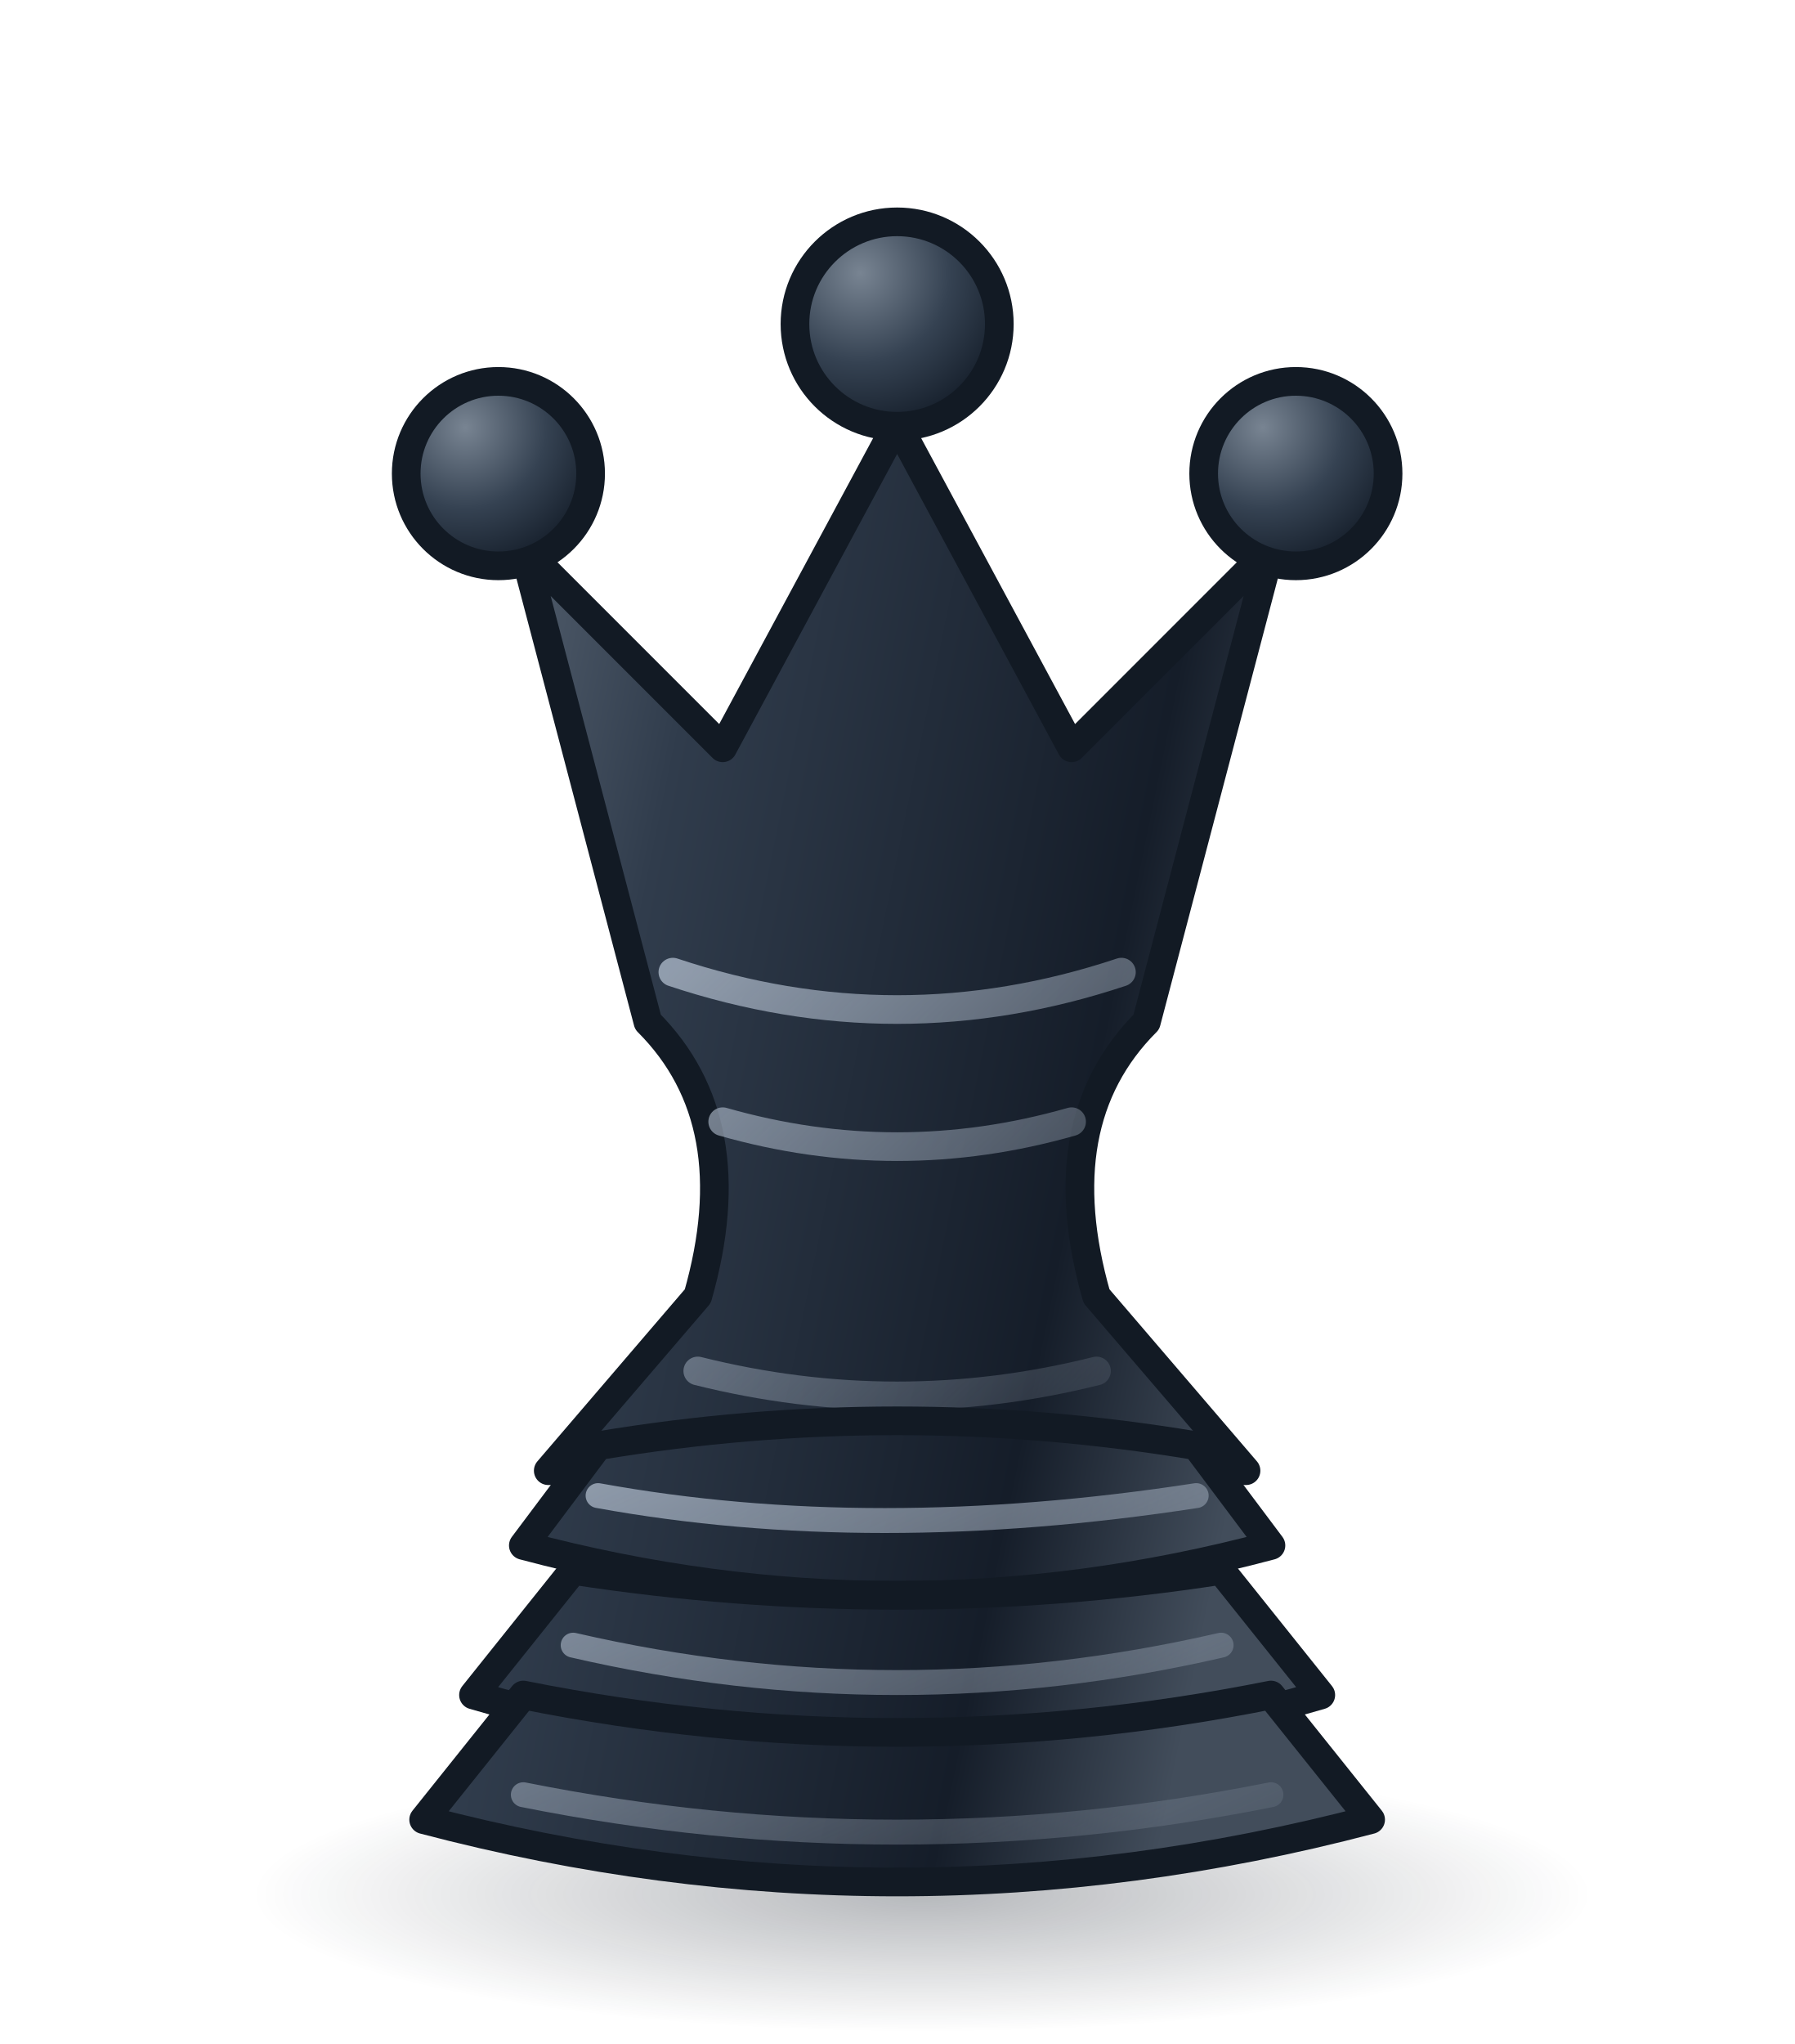
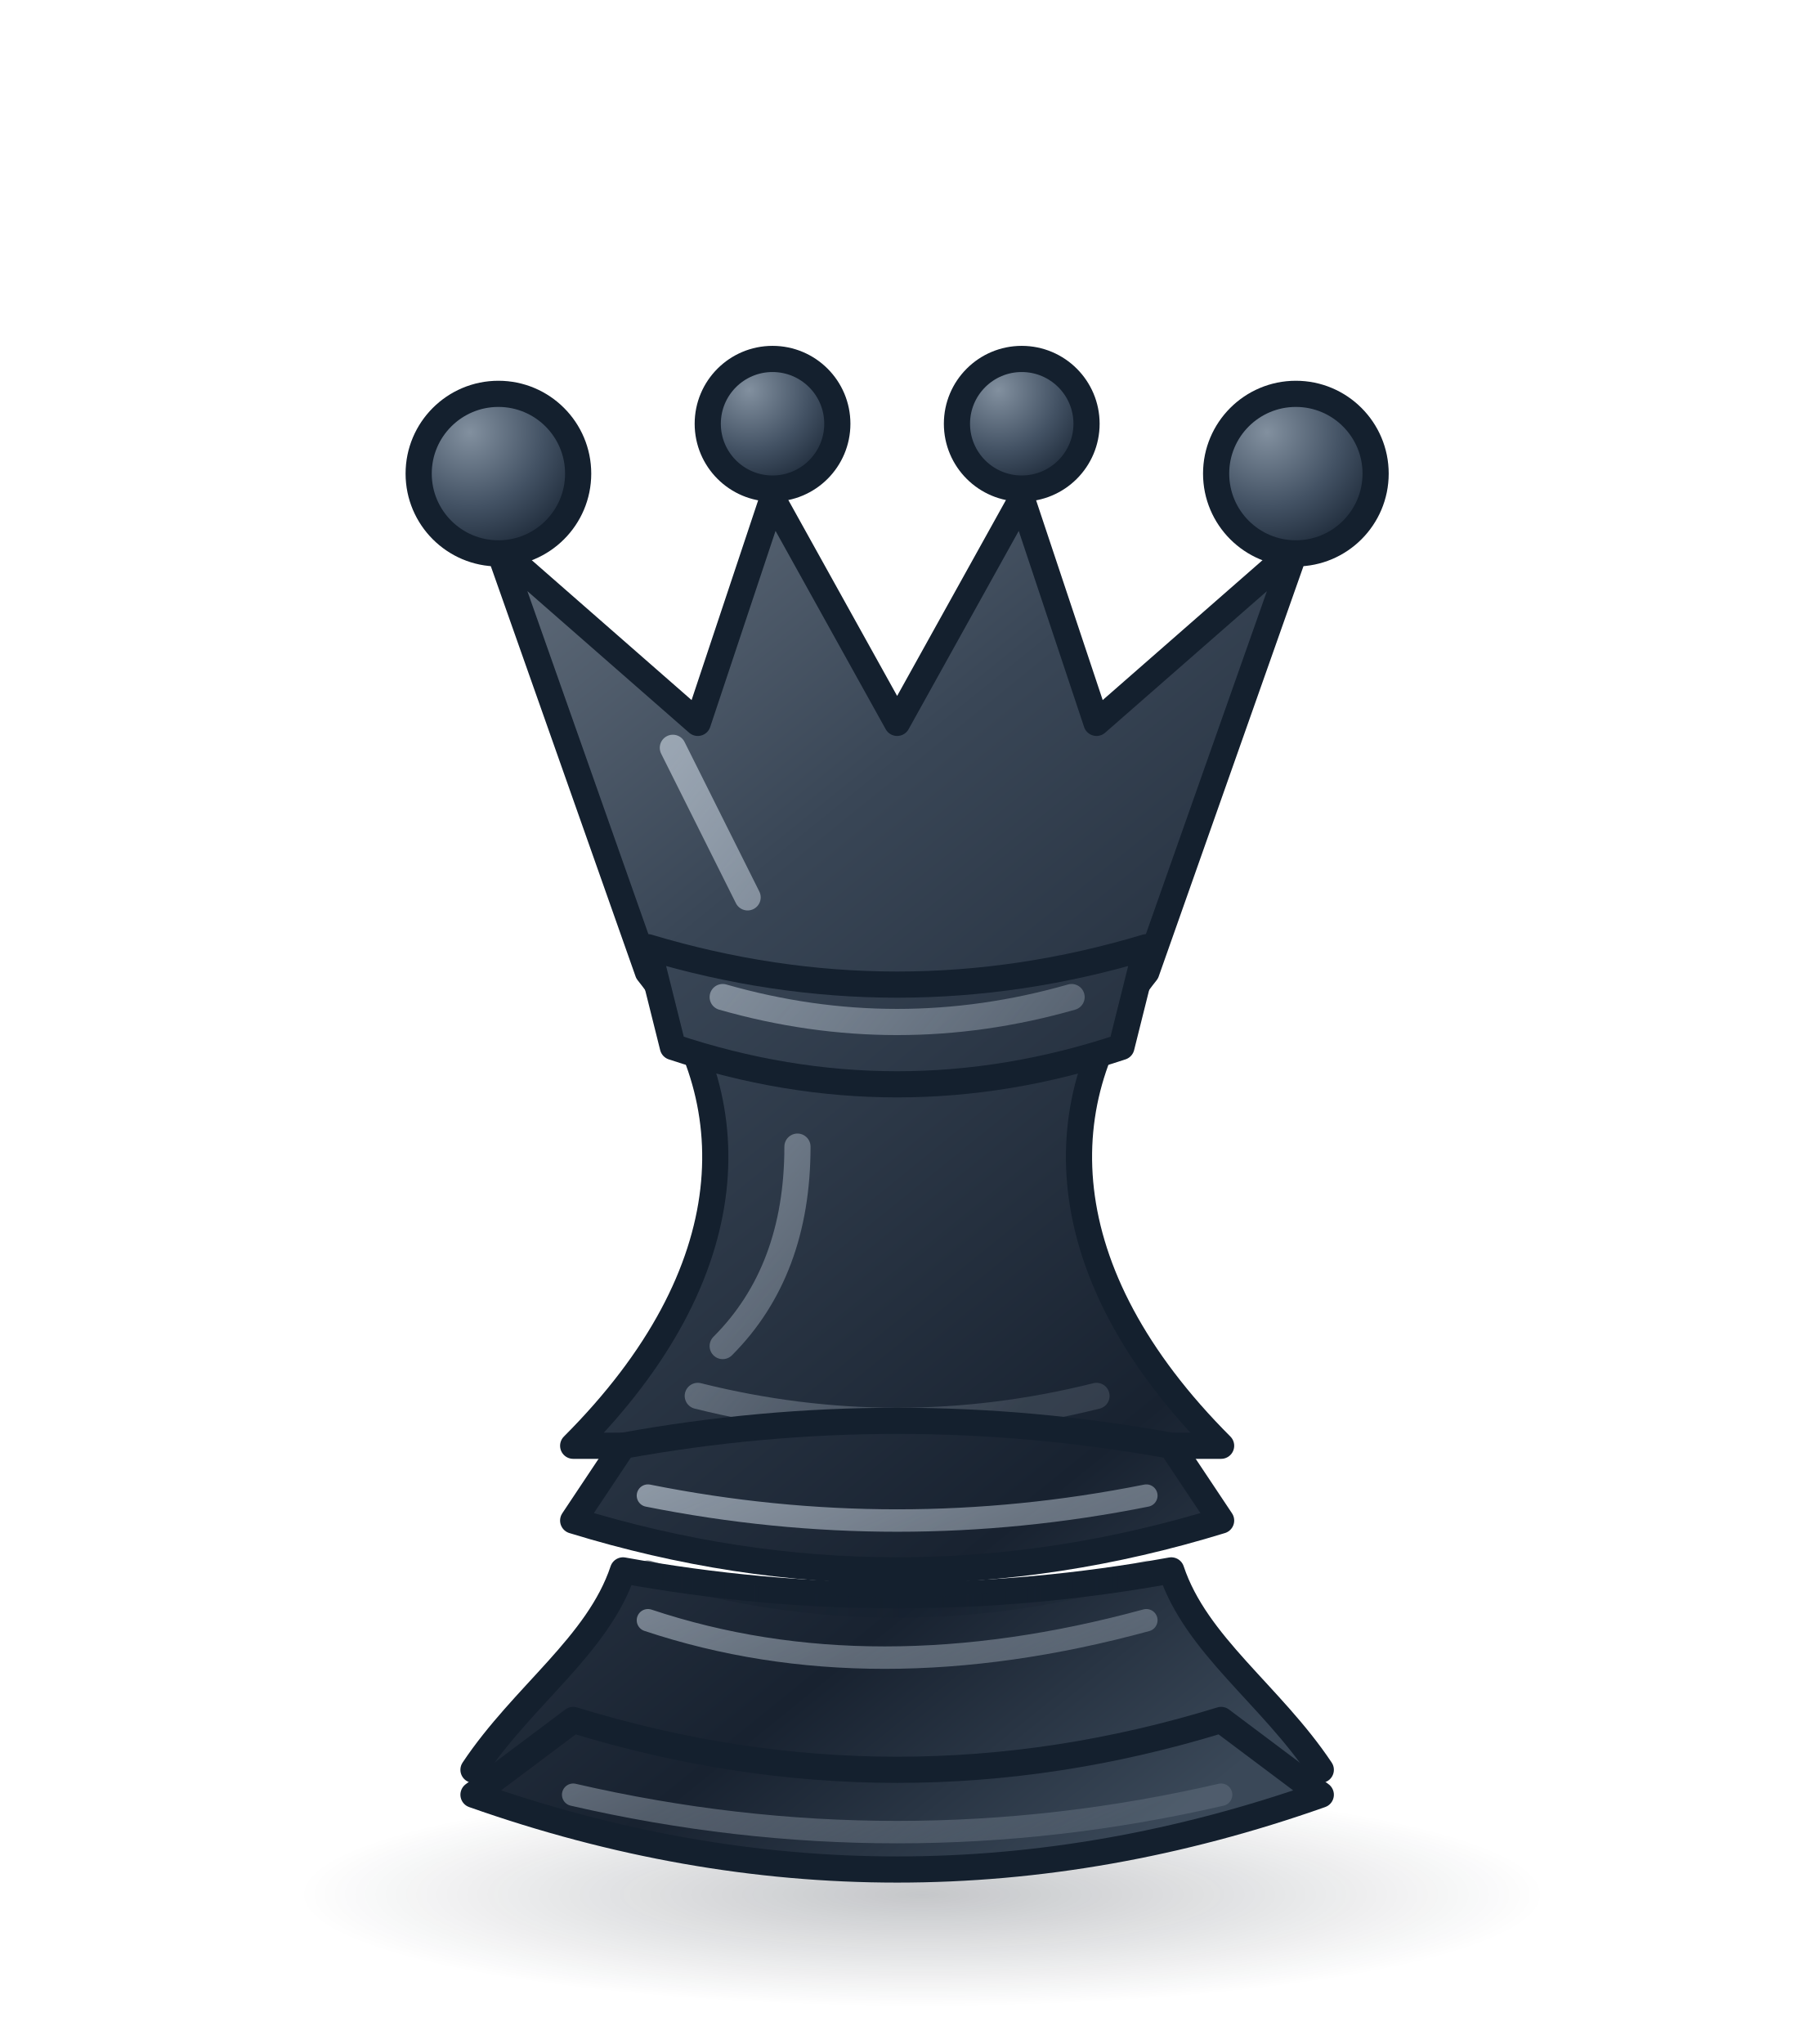
<svg xmlns="http://www.w3.org/2000/svg" viewBox="0 0 72 82">
  <defs>
-     <linearGradient id="body" x1="17" y1="20" x2="56" y2="28" gradientUnits="userSpaceOnUse">
-       <stop offset="0" stop-color="#626e7c" />
-       <stop offset=".3" stop-color="#303c4c" />
-       <stop offset=".78" stop-color="#151d29" />
-       <stop offset="1" stop-color="#424d5b" />
+     <linearGradient id="body" x1="19" y1="18" x2="57" y2="65" gradientUnits="userSpaceOnUse">
+       <stop stop-color="#687482" />
+       <stop offset=".34" stop-color="#394656" />
+       <stop offset=".78" stop-color="#182230" />
+       <stop offset="1" stop-color="#3a4858" />
    </linearGradient>
-     <radialGradient id="sphere" cx=".32" cy=".25" r=".8">
-       <stop stop-color="#788492" />
-       <stop offset=".55" stop-color="#354252" />
-       <stop offset="1" stop-color="#141d29" />
+     <radialGradient id="sphere" cx=".32" cy=".24" r=".83">
+       <stop stop-color="#82909f" />
+       <stop offset=".56" stop-color="#435264" />
+       <stop offset="1" stop-color="#192534" />
    </radialGradient>
-     <linearGradient id="rim" x1="0" y1="0" x2="1" y2="1">
-       <stop stop-color="#a9b5c5" stop-opacity=".8" />
-       <stop offset="1" stop-color="#a9b5c5" stop-opacity=".12" />
+     <linearGradient id="rim" x1="0" y1="0" x2=".8" y2="1">
+       <stop stop-color="#bdc8d4" stop-opacity=".7" />
+       <stop offset="1" stop-color="#bdc8d4" stop-opacity=".16" />
+     </linearGradient>
+     <linearGradient id="shade">
+       <stop stop-color="#14202e" stop-opacity=".5" />
+       <stop offset="1" stop-color="#14202e" stop-opacity=".15" />
    </linearGradient>
    <linearGradient id="ink">
-       <stop stop-color="#121a24" />
-       <stop offset="1" stop-color="#121a24" />
+       <stop stop-color="#14202e" />
+       <stop offset="1" stop-color="#14202e" />
    </linearGradient>
    <radialGradient id="shadow">
-       <stop stop-color="#0c1420" stop-opacity=".3" />
+       <stop stop-color="#0c1420" stop-opacity=".24" />
      <stop offset="1" stop-color="#0c1420" stop-opacity="0" />
    </radialGradient>
  </defs>
-   <ellipse cx="37" cy="76" rx="27" ry="5.5" fill="url(#shadow)" />
-   <g fill="url(#body)" stroke="#121a24" stroke-width="1.15" stroke-linejoin="round" stroke-linecap="round">
-     <path d="M21 22 L29 30 L36 17 L43 30 L51 22 L46 41 Q42 45 44 52 L50 59 H22 L28 52 Q30 45 26 41 Z" />
-     <circle cx="20" cy="19" r="3.7" fill="url(#sphere)" />
-     <circle cx="36" cy="13" r="4.1" fill="url(#sphere)" />
-     <circle cx="52" cy="19" r="3.7" fill="url(#sphere)" />
-     <path d="M27 39 Q36 42 45 39 M29 45 Q36 47 43 45 M28 55 Q36 57 44 55" fill="none" stroke="url(#rim)" />
-     <path d="M24 58 Q36 56 48 58 L51 62 Q36 66 21 62 Z" />
-     <path d="M23 63 Q36 65 49 63 L53 68 Q36 73 19 68 Z" />
-     <path d="M21 68 Q36 71 51 68 L55 73 Q36 78 17 73 Z" />
-     <path d="M24 60 Q35 62 48 60 M23 66 Q36 69 49 66 M21 72 Q36 75 51 72" fill="none" stroke="url(#rim)" stroke-width="1" />
+   <ellipse cx="37" cy="76" rx="25" ry="4.5" fill="url(#shadow)" />
+   <g fill="url(#body)" stroke="#14202e" stroke-width="1.05" stroke-linejoin="round" stroke-linecap="round">
+     <path d="M20 22 L28 29 L31 20 L36 29 L41 20 L44 29 L52 22 L46 39 C42 44 42 51 49 58 H23 C30 51 30 44 26 39 Z" />
+     <circle cx="20" cy="19" r="3.2" fill="url(#sphere)" />
+     <circle cx="31" cy="17" r="2.6" fill="url(#sphere)" />
+     <circle cx="41" cy="17" r="2.6" fill="url(#sphere)" />
+     <circle cx="52" cy="19" r="3.2" fill="url(#sphere)" />
+     <path d="M26 38 Q36 41 46 38 L45 42 Q36 45 27 42 Z" />
+     <path d="M27 30 L30 36 M29 40 Q36 42 43 40 M32 46 Q32 51 29 54 M28 56 Q36 58 44 56" fill="none" stroke="url(#rim)" />
+     <path d="M25 58 Q36 56 47 58 L49 61 Q36 65 23 61 Z" />
+     <path d="M25 63 Q36 65 47 63 C48 66 51 68 53 71 Q36 77 19 71 C21 68 24 66 25 63 Z" />
+     <path d="M23 69 Q36 73 49 69 L53 72 Q36 78 19 72 Z" />
+     <path d="M26 60 Q36 62 46 60 M26 65 Q35 68 46 65 M23 72 Q36 75 49 72" fill="none" stroke="url(#rim)" stroke-width=".9" />
+     <path d="M26 63 Q36 66 46 63" fill="none" stroke="url(#shade)" stroke-width=".8" />
  </g>
</svg>
